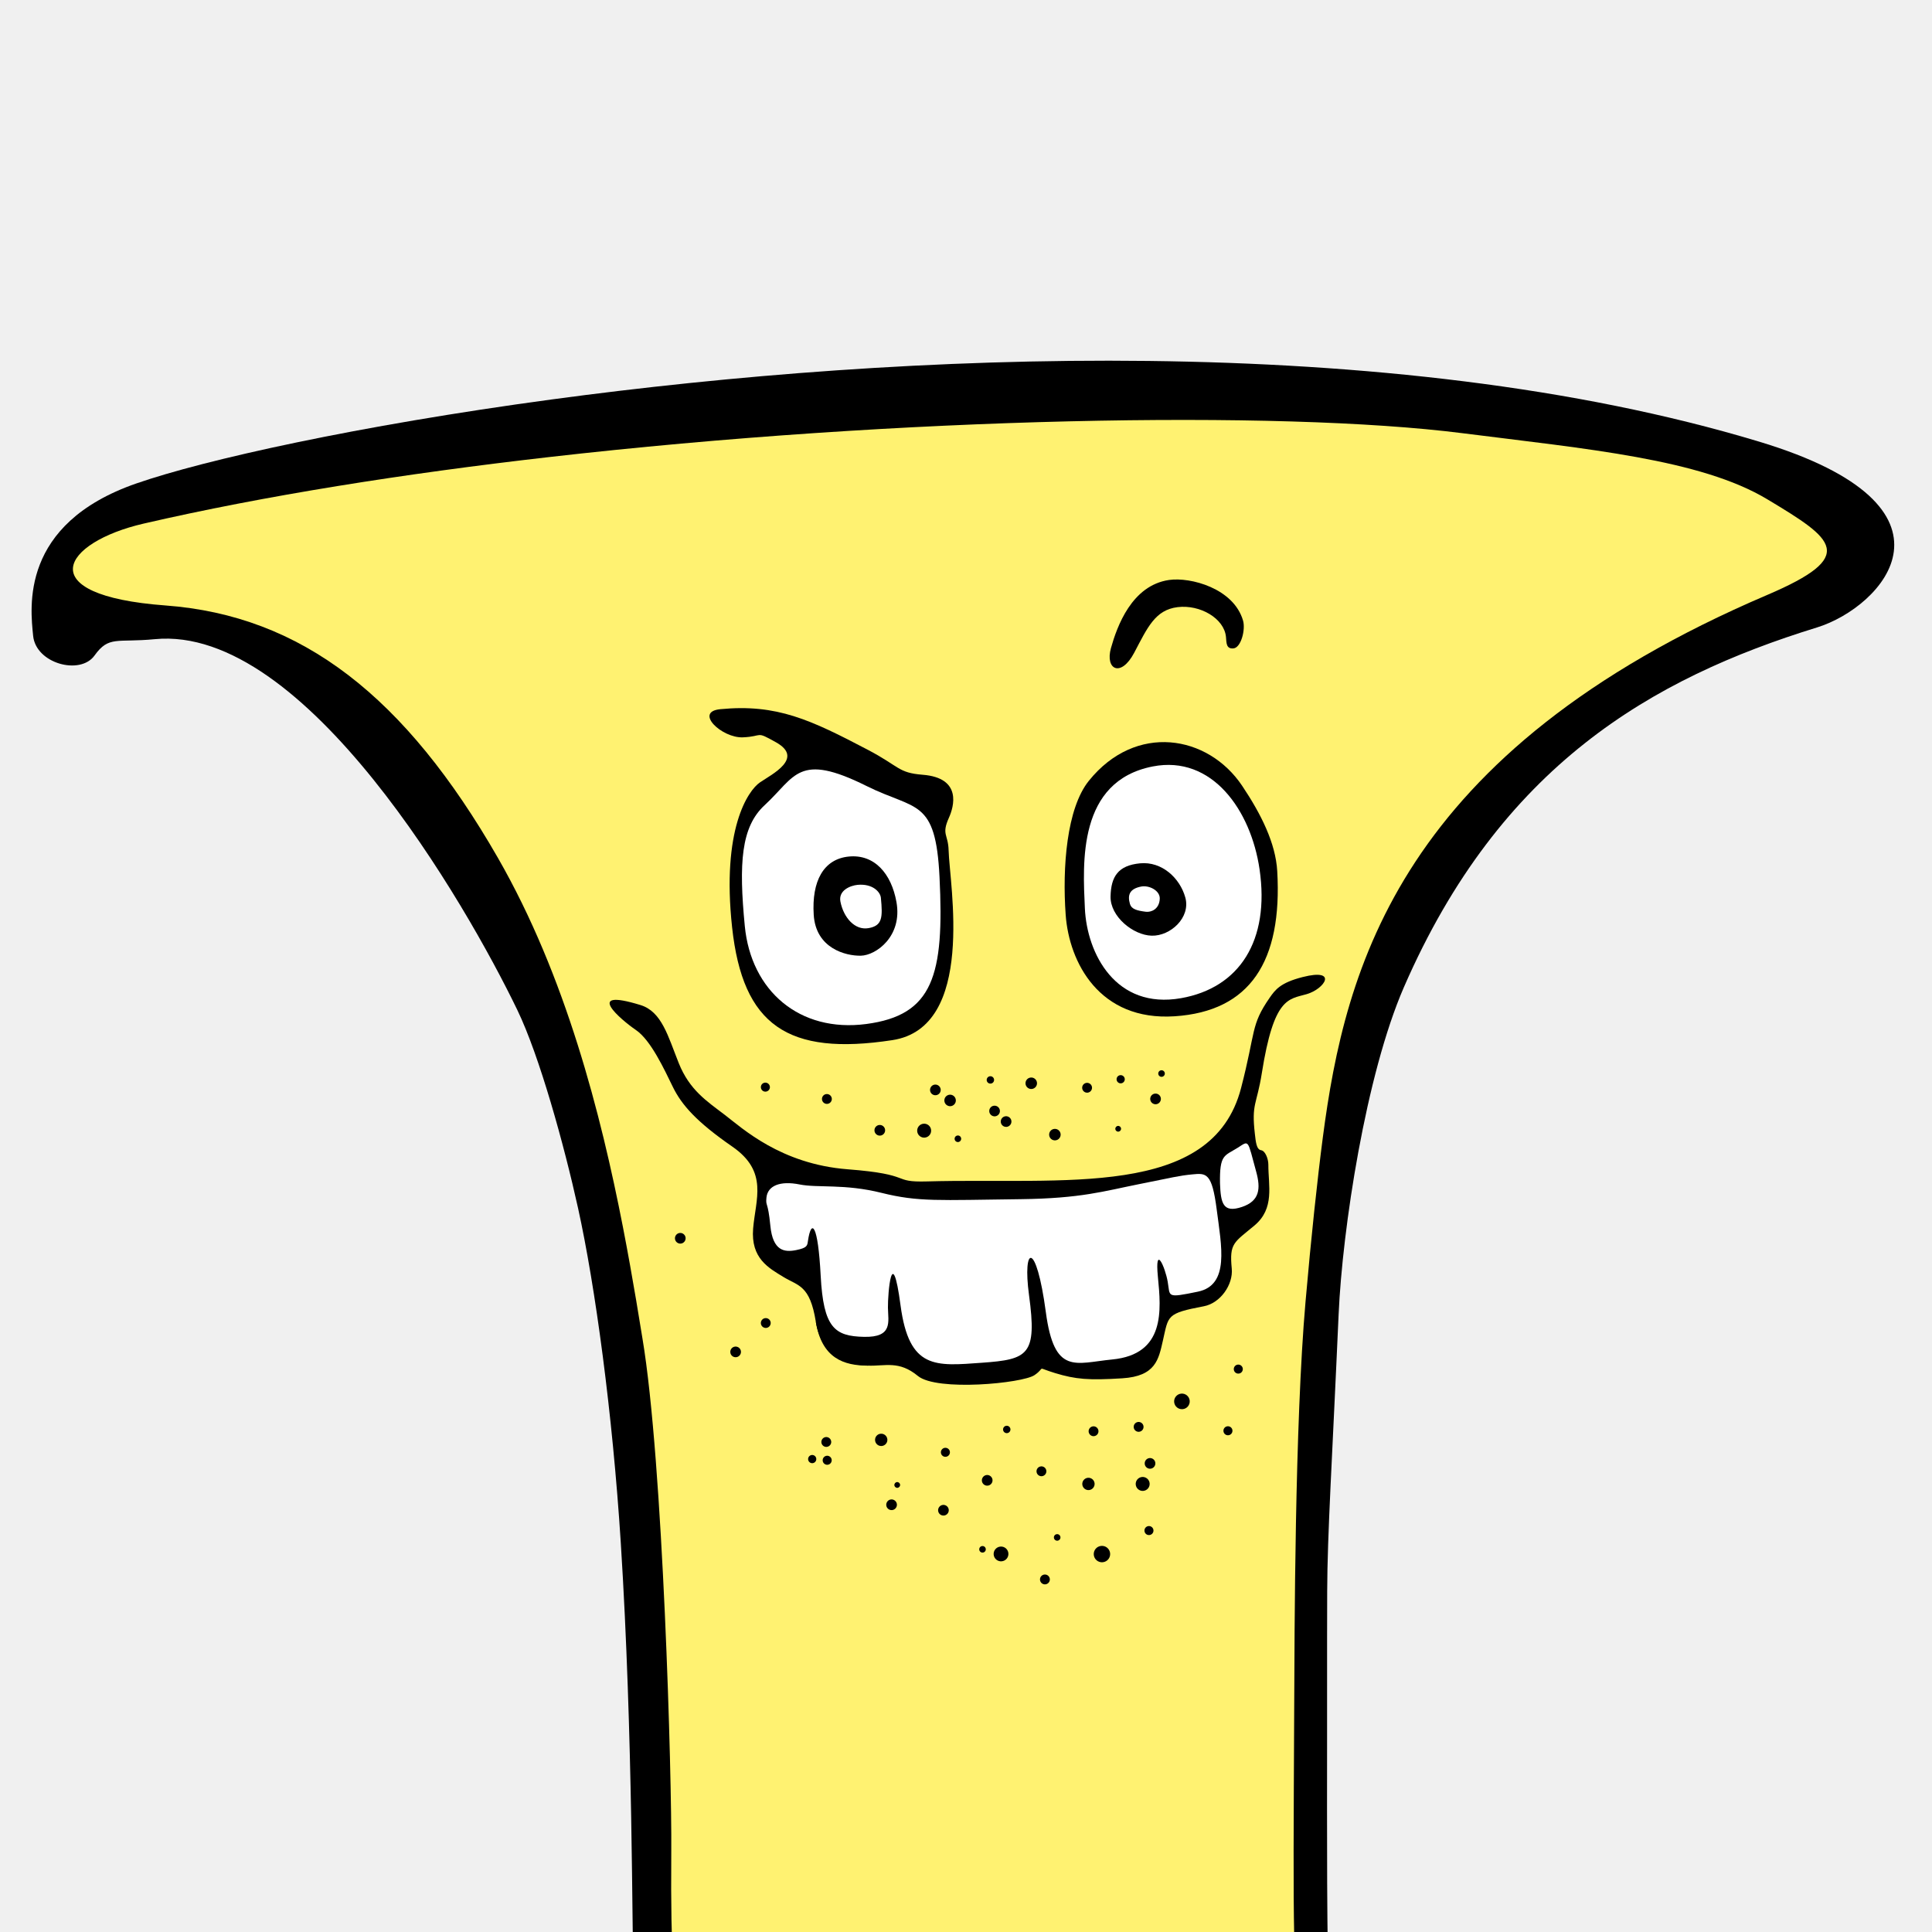
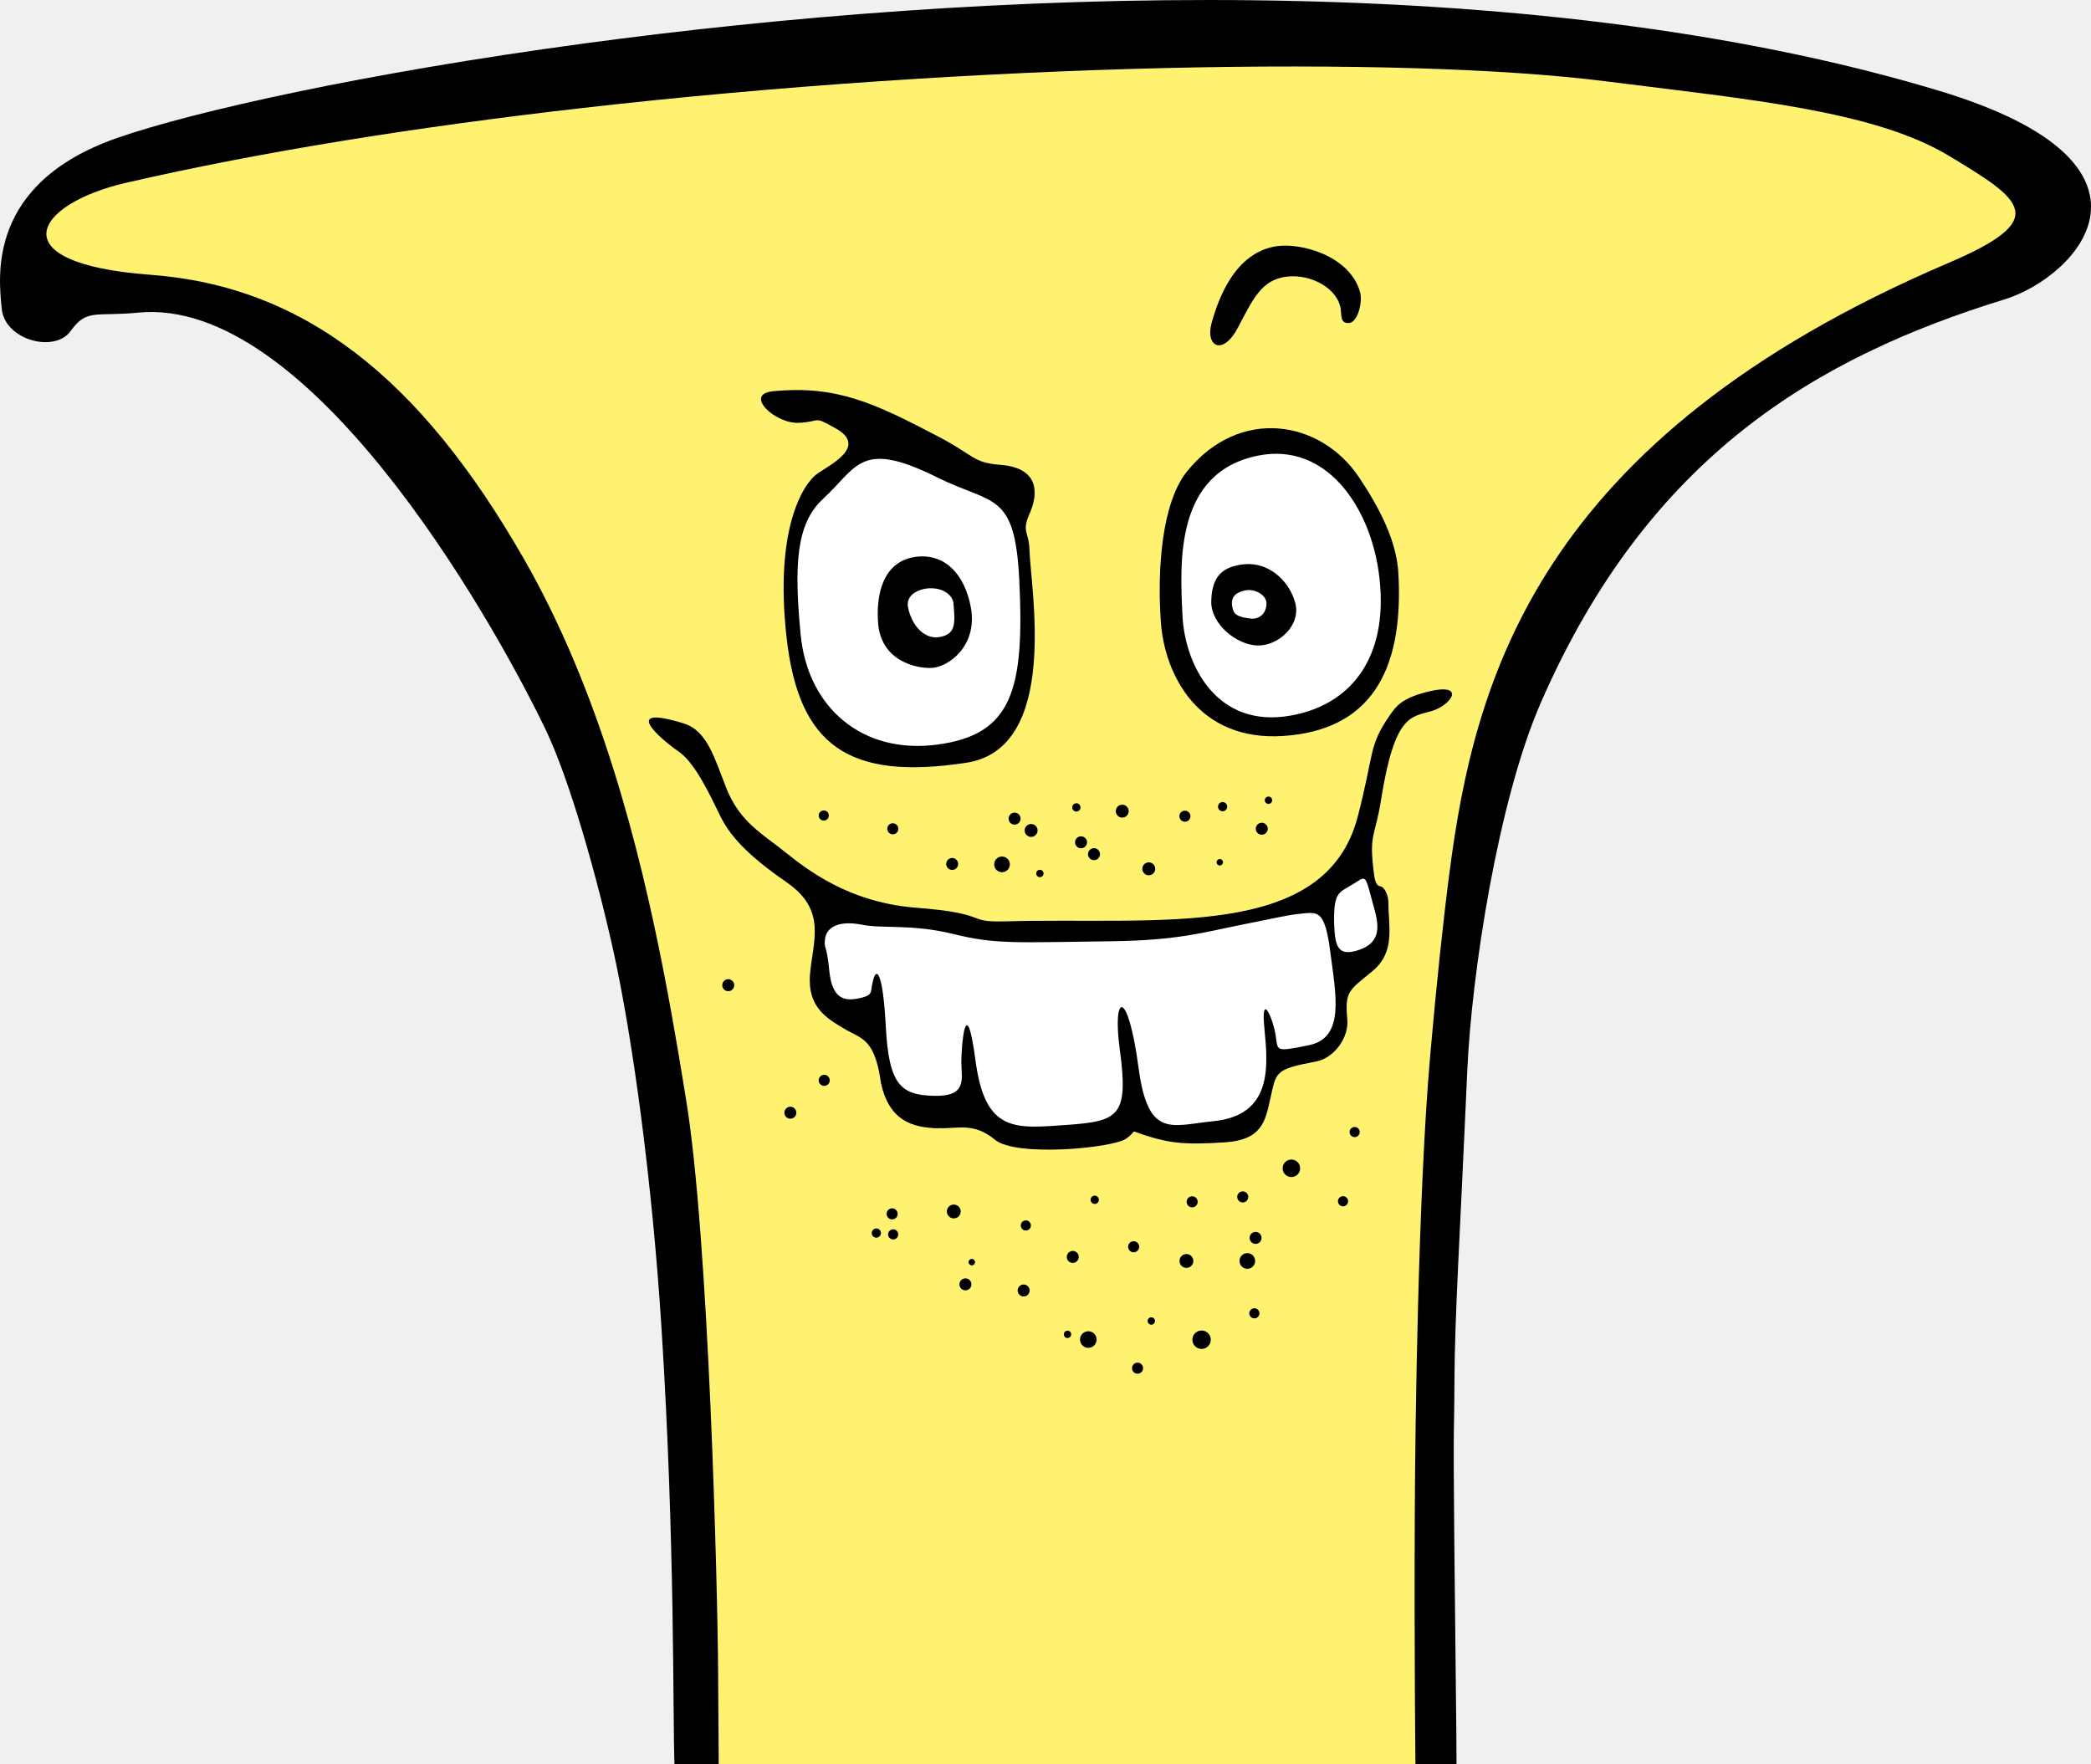
- <svg xmlns="http://www.w3.org/2000/svg" version="1.1" id="Layer_1" x="0px" y="0px" width="208px" height="208px" viewBox="0 0 208 208" enable-background="new 0 0 208 208" xml:space="preserve">
-   <path d="M68.208,213.083c-0.177-4.79-0.047-26.16-1.375-47c-0.888-13.943-2.754-27.646-4.596-35.999  c-1.509-6.841-4.151-16.395-6.542-21.349c-5.5-11.397-22.839-41.49-39.031-39.921c-4.106,0.396-4.937-0.401-6.486,1.758  c-1.549,2.16-6.321,0.864-6.611-2.122c-0.289-2.986-1.482-12.023,11.096-16.396c7.318-2.544,23.772-6.218,44.742-9.05  c37.794-5.104,90.253-7.463,130.013,4.552c23.286,7.037,13.237,17.825,6.206,19.994c-17.803,5.493-34.103,14.893-44.474,38.719  c-4.108,9.439-6.628,26.051-7.034,35.242c-0.69,15.635-1.213,23.647-1.231,29.821c-0.016,5.262-0.008,2.897-0.011,15.558  c-0.005,20.778-0.22,44.694,2.71,52.069" />
-   <path fill="#FFF271" d="M125.334,216.083c-0.062-0.242,14.068-4.283,14-7.667c-0.105-5.253-0.062-11.042,0-24.542  c0.037-8.079,0.06-30.472,1.22-43.738h-72.04c0.233,1.406,0.446,2.724,0.653,3.963c2.228,13.295,3.166,47.295,3.103,55.108  c-0.101,12.568,0.414,13.888,0.395,14.5L125.334,216.083z M140.554,140.138c0.599-6.873,1.275-13.195,1.865-17.702  c2.387-18.22,8.287-41.491,47.842-58.385c9.822-4.195,7.208-5.973,0.007-10.298c-7.2-4.326-19.361-5.409-32.839-7.117  c-19.662-2.492-60.365-1.77-98.396,2.582c-15.509,1.773-30.563,4.148-43.575,7.154c-8.745,2.02-12.313,7.723,2.361,8.813  c14.674,1.09,25.816,9.806,35.788,27.176c7.303,12.721,11.09,27.602,13.459,39.75c0.556,2.854,1.03,5.56,1.45,8.026H140.554z" />
+ <svg xmlns="http://www.w3.org/2000/svg" version="1.1" id="Layer_1" x="0px" y="0px" width="200.533px" height="169.167px" viewBox="0 0 200.533 169.167" enable-background="new 0 0 200.533 169.167" xml:space="preserve">
+   <path d="M64.683,169.167c-0.177-4.79,0.078-21.077-1.25-41.917c-0.888-13.943-2.754-27.646-4.596-35.999  c-1.509-6.841-4.151-16.395-6.542-21.349c-5.5-11.397-22.839-41.49-39.031-39.921c-4.106,0.396-4.937-0.401-6.486,1.758  c-1.549,2.16-6.321,0.864-6.611-2.122c-0.289-2.986-1.482-12.023,11.096-16.396c7.318-2.544,23.772-6.218,44.742-9.05  c37.794-5.104,90.253-7.463,130.013,4.552c23.286,7.037,13.237,17.825,6.206,19.994c-17.803,5.493-34.103,14.893-44.474,38.719  c-4.108,9.439-6.628,26.051-7.034,35.242c-0.69,15.635-1.213,23.647-1.231,29.821c-0.016,5.262-0.137,2.898-0.011,15.558  c0.21,21.11,0.179,14.906,0.21,21.11" />
+   <path fill="#FFF271" d="M118.516,169.167c2.75,0,17.229,0,17.229,0s-0.125-10.729-0.062-24.229  c0.037-8.079,0.311-30.368,1.471-43.633h-72.04c0.233,1.406,0.446,2.724,0.653,3.963c2.228,13.295,3.058,47.295,3.103,55.108  c0.05,8.792,0.069,8.179,0.05,8.792H118.516z M137.153,101.304c0.599-6.873,1.275-13.195,1.865-17.702  c2.387-18.22,8.287-41.491,47.842-58.385c9.822-4.195,7.208-5.973,0.007-10.298c-7.2-4.326-19.361-5.409-32.839-7.117  c-19.662-2.492-60.365-1.77-98.396,2.582c-15.509,1.773-30.563,4.148-43.575,7.154c-8.745,2.02-12.313,7.723,2.361,8.813  c14.674,1.09,25.816,9.806,35.788,27.176c7.303,12.721,11.09,27.602,13.459,39.75c0.556,2.854,1.03,5.56,1.45,8.026H137.153z" />
  <g id="Detaljer">
    <g id="Vänster_öga">
-       <path d="M77.548,76.352c6.097-0.591,9.728,1.147,15.87,4.365c3.44,1.802,3.247,2.483,5.911,2.693    c4.304,0.336,3.348,3.482,2.834,4.623c-0.826,1.838-0.079,1.766-0.035,3.52c0.092,3.625,2.977,19.052-6.059,20.429    c-11.262,1.717-16.102-1.579-17.25-12.143c-1.149-10.563,1.712-14.734,3.008-15.613c1.296-0.879,4.771-2.597,1.717-4.31    c-2.268-1.274-1.316-0.626-3.568-0.534C77.725,79.475,74.686,76.629,77.548,76.352z" />
-       <path fill="#FFFFFF" d="M93.294,84.622c5.316,2.647,7.435,1.297,7.855,9.789c0.526,10.622-0.693,14.886-7.885,15.834    c-7.193,0.947-12.402-3.571-13.078-10.538c-0.654-6.762-0.41-10.672,2.131-13.016C85.66,83.604,85.903,80.943,93.294,84.622z" />
-       <path d="M96.514,97.12c0.659,3.693-2.207,5.739-3.836,5.771c-1.63,0.032-4.849-0.786-5.073-4.405    c-0.226-3.62,1.051-6.005,3.787-6.271C94.129,91.951,95.964,94.034,96.514,97.12z" />
-       <path fill="#FFFFFF" d="M94.836,96.654c0.205,2.115,0.165,2.999-1.315,3.268c-1.481,0.269-2.697-1.125-3.039-2.845    c-0.244-1.232,1.088-1.738,1.834-1.812C93.952,95.107,94.776,96.033,94.836,96.654z" />
+       <path d="M74.148,37.519c6.097-0.591,9.728,1.147,15.87,4.365c3.44,1.802,3.247,2.483,5.911,2.693    c4.304,0.336,3.348,3.482,2.834,4.623c-0.826,1.838-0.079,1.766-0.035,3.52c0.092,3.625,2.977,19.052-6.059,20.429    c-11.262,1.717-16.102-1.579-17.25-12.143c-1.149-10.563,1.712-14.734,3.008-15.613c1.296-0.879,4.771-2.597,1.717-4.31    c-2.268-1.274-1.316-0.626-3.568-0.534C74.325,40.642,71.286,37.795,74.148,37.519z" />
+       <path fill="#FFFFFF" d="M89.894,45.789c5.316,2.647,7.435,1.297,7.855,9.789c0.526,10.622-0.693,14.886-7.885,15.834    c-7.193,0.947-12.402-3.571-13.078-10.538c-0.654-6.762-0.41-10.672,2.131-13.016C82.26,44.771,82.503,42.11,89.894,45.789z" />
+       <path d="M93.113,58.287c0.659,3.693-2.207,5.739-3.836,5.771c-1.63,0.032-4.849-0.786-5.073-4.405    c-0.226-3.62,1.051-6.005,3.787-6.271C90.729,53.118,92.563,55.201,93.113,58.287z" />
+       <path fill="#FFFFFF" d="M91.436,57.821c0.205,2.115,0.165,2.999-1.315,3.268c-1.481,0.269-2.697-1.125-3.039-2.845    c-0.244-1.232,1.088-1.738,1.834-1.812C90.552,56.274,91.376,57.2,91.436,57.821z" />
    </g>
    <g id="Höger_öga">
-       <path d="M137.507,93.776c0.567,9.74-2.932,15.104-11.043,15.637c-8.111,0.535-11.363-5.806-11.732-10.918    c-0.37-5.113,0.105-11.466,2.494-14.433c5.045-6.266,12.826-4.951,16.504,0.536C135.784,87.664,137.333,90.778,137.507,93.776z" />
-       <path fill="#FFFFFF" d="M124.108,82.516c6.41-1.249,10.574,4.754,11.496,11.068c1.121,7.678-2.153,12.767-8.45,13.88    c-7.034,1.242-10.135-4.795-10.356-9.672C116.577,92.916,116.003,84.095,124.108,82.516z" />
-       <path d="M127.61,96.619c0.604,2.167-1.605,4.174-3.62,4.117c-2.015-0.056-4.471-2.078-4.427-4.217    c0.044-2.14,0.807-3.344,3.17-3.573C125.097,92.718,127.032,94.54,127.61,96.619z" />
-       <path fill="#FFFFFF" d="M124.861,96.76c-0.052,1.13-0.925,1.471-1.497,1.401c-1-0.124-1.556-0.297-1.714-0.84    c-0.282-0.977-0.032-1.629,1.2-1.873C123.708,95.276,124.901,95.877,124.861,96.76z" />
-       <path d="M125.869,62.439c2.292-0.329,6.95,0.894,7.959,4.378c0.283,0.978-0.22,2.91-1.03,2.989c-0.808,0.078-0.75-0.618-0.81-1.24    c-0.192-1.991-2.788-3.498-5.208-3.201c-2.421,0.298-3.24,2.198-4.673,4.912c-1.433,2.713-3.153,1.812-2.499-0.512    S121.843,63.019,125.869,62.439z" />
+       <path d="M134.106,54.943c0.567,9.74-2.932,15.104-11.043,15.637c-8.111,0.535-11.363-5.806-11.732-10.918    c-0.37-5.113,0.105-11.466,2.494-14.433c5.045-6.266,12.826-4.951,16.504,0.536C132.384,48.831,133.933,51.945,134.106,54.943z" />
+       <path fill="#FFFFFF" d="M120.708,43.683c6.41-1.249,10.574,4.754,11.496,11.068c1.121,7.678-2.153,12.767-8.45,13.88    c-7.034,1.242-10.135-4.795-10.356-9.672C113.177,54.083,112.603,45.261,120.708,43.683z" />
+       <path d="M124.21,57.786c0.604,2.167-1.605,4.174-3.62,4.117c-2.015-0.056-4.471-2.078-4.427-4.217    c0.044-2.14,0.807-3.344,3.17-3.573C121.696,53.884,123.632,55.707,124.21,57.786z" />
+       <path fill="#FFFFFF" d="M121.461,57.926c-0.052,1.13-0.925,1.471-1.497,1.401c-1-0.124-1.556-0.297-1.714-0.84    c-0.282-0.977-0.032-1.629,1.2-1.873C120.308,56.443,121.501,57.043,121.461,57.926z" />
+       <path d="M122.469,23.606c2.292-0.329,6.95,0.894,7.959,4.378c0.283,0.978-0.22,2.91-1.03,2.989c-0.808,0.078-0.75-0.618-0.81-1.24    c-0.192-1.991-2.788-3.498-5.208-3.201c-2.421,0.298-3.24,2.198-4.673,4.912c-1.433,2.713-3.153,1.812-2.499-0.512    S118.442,24.185,122.469,23.606z" />
    </g>
-     <path id="Skäggstubb" d="M116.985,116.581c0.292-0.028,0.553,0.185,0.58,0.477c0.027,0.291-0.186,0.551-0.477,0.579   s-0.551-0.187-0.579-0.478S116.695,116.608,116.985,116.581z M110.409,116.683c0.033,0.341,0.336,0.59,0.676,0.557   c0.341-0.033,0.59-0.335,0.557-0.676c-0.033-0.34-0.336-0.589-0.676-0.556S110.376,116.343,110.409,116.683z M107.745,120.804   c0.031,0.314,0.312,0.546,0.627,0.516c0.315-0.031,0.547-0.312,0.517-0.627c-0.031-0.316-0.312-0.548-0.628-0.517   C107.945,120.206,107.715,120.487,107.745,120.804z M98.747,121.801c0.041,0.412,0.406,0.715,0.82,0.675s0.717-0.407,0.676-0.82   c-0.039-0.413-0.407-0.716-0.82-0.676C99.009,121.02,98.708,121.388,98.747,121.801z M101.672,118.534   c0.032,0.34,0.336,0.59,0.676,0.557c0.341-0.033,0.589-0.336,0.556-0.676c-0.033-0.341-0.334-0.59-0.675-0.557   S101.639,118.193,101.672,118.534z M100.131,117.396c0.03,0.315,0.312,0.547,0.627,0.516c0.315-0.03,0.548-0.311,0.517-0.627   c-0.031-0.314-0.312-0.547-0.627-0.517C100.331,116.8,100.101,117.081,100.131,117.396z M88.496,118.367   c0.028,0.29,0.288,0.504,0.577,0.477c0.293-0.028,0.507-0.288,0.479-0.579c-0.029-0.291-0.288-0.505-0.58-0.478   C88.681,117.815,88.467,118.075,88.496,118.367z M94.147,121.743c0.03,0.316,0.312,0.547,0.627,0.516   c0.315-0.029,0.547-0.311,0.516-0.626c-0.029-0.315-0.311-0.548-0.627-0.517C94.348,121.146,94.116,121.429,94.147,121.743z    M123.835,118.365c0.03,0.315,0.312,0.546,0.627,0.517c0.315-0.031,0.547-0.312,0.517-0.628c-0.031-0.315-0.312-0.548-0.628-0.517   C124.035,117.769,123.804,118.05,123.835,118.365z M112.954,122.213c0.033,0.341,0.336,0.59,0.676,0.557   c0.341-0.033,0.59-0.335,0.557-0.677c-0.033-0.339-0.335-0.589-0.676-0.556C113.171,121.57,112.921,121.872,112.954,122.213z    M106.505,119.667c0.031,0.315,0.311,0.546,0.627,0.517c0.314-0.031,0.547-0.312,0.517-0.627s-0.313-0.547-0.628-0.517   C106.704,119.07,106.474,119.352,106.505,119.667z M72.668,133.369c0.031,0.315,0.312,0.546,0.627,0.517   c0.316-0.031,0.548-0.312,0.517-0.628c-0.03-0.314-0.312-0.547-0.628-0.517C72.869,132.772,72.638,133.054,72.668,133.369z    M81.916,142.489c0.028,0.29,0.288,0.504,0.579,0.476c0.291-0.027,0.505-0.288,0.477-0.578c-0.027-0.292-0.287-0.506-0.58-0.478   C82.103,141.938,81.888,142.197,81.916,142.489z M78.626,145.601c0.03,0.316,0.311,0.548,0.627,0.517   c0.314-0.03,0.547-0.312,0.518-0.626c-0.031-0.316-0.313-0.548-0.628-0.517C78.826,145.004,78.595,145.286,78.626,145.601z    M87.003,157.128c0.023,0.243,0.239,0.421,0.482,0.397c0.242-0.023,0.42-0.239,0.396-0.482s-0.238-0.421-0.482-0.397   C87.157,156.669,86.979,156.886,87.003,157.128z M88.431,155.295c0.029,0.291,0.288,0.505,0.579,0.477   c0.292-0.028,0.506-0.289,0.478-0.579c-0.028-0.291-0.289-0.506-0.58-0.478C88.617,154.744,88.403,155.003,88.431,155.295z    M88.571,157.259c0.027,0.267,0.264,0.463,0.531,0.438c0.268-0.026,0.463-0.264,0.438-0.531c-0.026-0.267-0.264-0.463-0.531-0.438   C88.742,156.754,88.547,156.992,88.571,157.259z M94.212,155.08c0.035,0.364,0.359,0.631,0.725,0.596   c0.363-0.036,0.631-0.36,0.596-0.724c-0.037-0.364-0.36-0.631-0.725-0.596C94.442,154.391,94.176,154.715,94.212,155.08z    M101.299,156.402c0.026,0.268,0.263,0.463,0.53,0.437s0.464-0.263,0.438-0.53c-0.025-0.267-0.264-0.463-0.531-0.437   S101.272,156.136,101.299,156.402z M96.288,159.902c0.018,0.17,0.17,0.294,0.34,0.278c0.17-0.017,0.294-0.169,0.277-0.339   s-0.168-0.294-0.338-0.278C96.397,159.581,96.272,159.731,96.288,159.902z M95.416,162.059c0.03,0.316,0.312,0.547,0.627,0.517   s0.548-0.312,0.517-0.627s-0.312-0.548-0.628-0.518C95.616,161.462,95.386,161.744,95.416,162.059z M100.999,162.647   c0.031,0.316,0.311,0.547,0.627,0.517c0.314-0.03,0.547-0.312,0.517-0.626c-0.03-0.316-0.312-0.548-0.628-0.518   C101.2,162.051,100.969,162.333,100.999,162.647z M105.426,166.835c0.019,0.193,0.19,0.336,0.385,0.316   c0.195-0.018,0.337-0.19,0.318-0.385c-0.019-0.195-0.191-0.337-0.386-0.318C105.549,166.468,105.407,166.64,105.426,166.835z    M106.979,167.375c0.042,0.437,0.432,0.758,0.869,0.715c0.438-0.042,0.757-0.432,0.715-0.869c-0.043-0.438-0.431-0.757-0.867-0.714   C107.259,166.549,106.938,166.938,106.979,167.375z M107.991,153.933c0.022,0.219,0.217,0.379,0.436,0.358   c0.219-0.021,0.379-0.216,0.357-0.434c-0.021-0.22-0.215-0.379-0.435-0.358C108.132,153.521,107.971,153.714,107.991,153.933z    M111.594,158.451c0.028,0.291,0.288,0.505,0.579,0.477c0.291-0.029,0.505-0.288,0.477-0.579c-0.027-0.292-0.288-0.506-0.58-0.477   C111.78,157.899,111.565,158.16,111.594,158.451z M105.71,159.429c0.031,0.316,0.312,0.547,0.627,0.516   c0.316-0.029,0.548-0.311,0.517-0.627c-0.03-0.314-0.312-0.547-0.627-0.517C105.911,158.832,105.68,159.114,105.71,159.429z    M117.204,154.14c0.028,0.291,0.287,0.505,0.578,0.477c0.292-0.028,0.506-0.288,0.477-0.578c-0.027-0.292-0.287-0.506-0.578-0.479   C117.39,153.589,117.175,153.848,117.204,154.14z M122.056,153.67c0.029,0.291,0.289,0.505,0.578,0.476   c0.293-0.027,0.507-0.288,0.479-0.577c-0.027-0.292-0.288-0.507-0.58-0.479C122.241,153.118,122.027,153.378,122.056,153.67z    M132.832,147.445c0.026,0.267,0.263,0.463,0.53,0.437c0.268-0.025,0.463-0.263,0.438-0.531c-0.026-0.267-0.265-0.463-0.531-0.437   C133.001,146.94,132.806,147.178,132.832,147.445z M123.241,157.604c0.03,0.316,0.311,0.548,0.626,0.517   c0.316-0.031,0.548-0.312,0.517-0.627c-0.029-0.315-0.312-0.547-0.627-0.518C123.441,157.008,123.21,157.289,123.241,157.604z    M122.274,159.834c0.04,0.413,0.406,0.715,0.82,0.675c0.412-0.04,0.716-0.407,0.676-0.82s-0.408-0.716-0.821-0.676   S122.234,159.421,122.274,159.834z M116.522,159.825c0.036,0.364,0.36,0.632,0.725,0.596c0.364-0.035,0.631-0.359,0.596-0.724   s-0.359-0.632-0.725-0.597C116.755,159.137,116.487,159.461,116.522,159.825z M123.214,164.828c0.025,0.268,0.263,0.463,0.53,0.437   c0.267-0.026,0.464-0.263,0.438-0.53c-0.026-0.267-0.265-0.463-0.531-0.437C123.382,164.324,123.188,164.562,123.214,164.828z    M117.757,167.398c0.048,0.485,0.479,0.84,0.965,0.793s0.841-0.478,0.794-0.964c-0.048-0.486-0.478-0.842-0.966-0.794   C118.064,166.48,117.71,166.912,117.757,167.398z M131.718,154.083c0.025,0.268,0.262,0.463,0.529,0.437   c0.268-0.025,0.463-0.263,0.438-0.53c-0.026-0.267-0.264-0.462-0.53-0.437C131.886,153.579,131.691,153.816,131.718,154.083z    M126.411,150.955c0.045,0.462,0.455,0.8,0.918,0.755c0.461-0.044,0.799-0.455,0.754-0.917c-0.045-0.461-0.455-0.799-0.916-0.754   S126.367,150.494,126.411,150.955z M120.077,121.555c0.016,0.17,0.168,0.295,0.338,0.278s0.295-0.168,0.277-0.339   c-0.016-0.17-0.167-0.294-0.337-0.278C120.186,121.233,120.061,121.385,120.077,121.555z M124.7,115.612   c0.02,0.194,0.191,0.336,0.385,0.318c0.195-0.019,0.338-0.192,0.319-0.386c-0.019-0.195-0.192-0.337-0.387-0.318   S124.681,115.417,124.7,115.612z M81.918,117.088c0.026,0.269,0.263,0.464,0.53,0.438c0.267-0.026,0.463-0.263,0.438-0.531   c-0.027-0.267-0.265-0.462-0.531-0.437C82.087,116.583,81.892,116.821,81.918,117.088z M106.229,116.304   c0.021,0.218,0.217,0.379,0.436,0.356c0.219-0.021,0.379-0.216,0.357-0.434c-0.021-0.219-0.216-0.379-0.435-0.358   C106.37,115.89,106.208,116.085,106.229,116.304z M102.776,122.634c0.018,0.194,0.19,0.338,0.385,0.318   c0.194-0.019,0.336-0.191,0.318-0.386c-0.02-0.195-0.191-0.337-0.387-0.317C102.898,122.268,102.757,122.439,102.776,122.634z    M120.214,116.235c0.023,0.243,0.24,0.421,0.482,0.397s0.42-0.239,0.396-0.482s-0.239-0.421-0.482-0.397   C120.368,115.776,120.19,115.992,120.214,116.235z M111.968,170.094c0.029,0.291,0.287,0.505,0.578,0.477   c0.293-0.027,0.507-0.288,0.479-0.579c-0.029-0.292-0.289-0.505-0.58-0.477S111.939,169.803,111.968,170.094z M113.464,165.554   c0.019,0.194,0.191,0.336,0.386,0.317c0.194-0.02,0.337-0.191,0.317-0.386c-0.019-0.194-0.19-0.337-0.385-0.317   C113.587,165.186,113.445,165.358,113.464,165.554z" />
+     <path id="Skäggstubb" d="M113.585,77.748c0.292-0.028,0.553,0.185,0.58,0.477c0.027,0.291-0.186,0.551-0.477,0.579   s-0.551-0.187-0.579-0.478S113.295,77.775,113.585,77.748z M107.009,77.849c0.033,0.341,0.336,0.59,0.676,0.557   c0.341-0.033,0.59-0.335,0.557-0.676c-0.033-0.34-0.336-0.589-0.676-0.556S106.976,77.509,107.009,77.849z M104.345,81.97   c0.031,0.314,0.312,0.546,0.627,0.516c0.315-0.031,0.547-0.312,0.517-0.627c-0.031-0.316-0.312-0.548-0.628-0.517   C104.545,81.373,104.314,81.654,104.345,81.97z M95.347,82.967c0.041,0.412,0.406,0.715,0.82,0.675s0.717-0.407,0.676-0.82   c-0.039-0.413-0.407-0.716-0.82-0.676C95.608,82.186,95.308,82.554,95.347,82.967z M98.271,79.701   c0.032,0.34,0.336,0.59,0.676,0.557c0.341-0.033,0.589-0.336,0.556-0.676c-0.033-0.341-0.334-0.59-0.675-0.557   S98.238,79.36,98.271,79.701z M96.73,78.563c0.03,0.315,0.312,0.547,0.627,0.516c0.315-0.03,0.548-0.311,0.517-0.627   c-0.031-0.314-0.312-0.547-0.627-0.517C96.931,77.966,96.7,78.248,96.73,78.563z M85.096,79.534   c0.028,0.29,0.288,0.504,0.577,0.477c0.293-0.028,0.507-0.288,0.479-0.579c-0.029-0.291-0.288-0.505-0.58-0.478   C85.28,78.982,85.066,79.242,85.096,79.534z M90.747,82.91c0.03,0.316,0.312,0.547,0.627,0.516   c0.315-0.029,0.547-0.311,0.516-0.626c-0.029-0.315-0.311-0.548-0.627-0.517C90.947,82.313,90.716,82.595,90.747,82.91z    M120.435,79.532c0.03,0.315,0.312,0.546,0.627,0.517c0.315-0.031,0.547-0.312,0.517-0.628c-0.031-0.315-0.312-0.548-0.628-0.517   C120.635,78.935,120.403,79.216,120.435,79.532z M109.554,83.379c0.033,0.341,0.336,0.59,0.676,0.557   c0.341-0.033,0.59-0.335,0.557-0.677c-0.033-0.339-0.335-0.589-0.676-0.556C109.771,82.737,109.521,83.039,109.554,83.379z    M103.104,80.833c0.031,0.315,0.311,0.546,0.627,0.517c0.314-0.031,0.547-0.312,0.517-0.627s-0.313-0.547-0.628-0.517   C103.304,80.237,103.073,80.518,103.104,80.833z M69.268,94.536c0.031,0.315,0.312,0.546,0.627,0.517   c0.316-0.031,0.548-0.312,0.517-0.628c-0.03-0.314-0.312-0.547-0.628-0.517C69.469,93.939,69.238,94.22,69.268,94.536z    M78.516,103.656c0.028,0.29,0.288,0.504,0.579,0.476c0.291-0.027,0.505-0.288,0.477-0.578c-0.027-0.292-0.287-0.506-0.58-0.478   C78.702,103.104,78.487,103.364,78.516,103.656z M75.226,106.767c0.03,0.316,0.311,0.548,0.627,0.517   c0.314-0.03,0.547-0.312,0.518-0.626c-0.031-0.316-0.313-0.548-0.628-0.517C75.426,106.17,75.195,106.453,75.226,106.767z    M83.603,118.294c0.023,0.243,0.239,0.421,0.482,0.397c0.242-0.023,0.42-0.239,0.396-0.482s-0.238-0.421-0.482-0.397   C83.757,117.835,83.579,118.052,83.603,118.294z M85.03,116.461c0.029,0.291,0.288,0.505,0.579,0.477   c0.292-0.028,0.506-0.289,0.478-0.579c-0.028-0.291-0.289-0.506-0.58-0.478C85.217,115.911,85.003,116.169,85.03,116.461z    M85.171,118.425c0.027,0.267,0.264,0.463,0.531,0.438c0.268-0.026,0.463-0.264,0.438-0.531c-0.026-0.267-0.264-0.463-0.531-0.438   C85.342,117.92,85.146,118.159,85.171,118.425z M90.812,116.247c0.035,0.364,0.359,0.631,0.725,0.596   c0.363-0.036,0.631-0.36,0.596-0.724c-0.037-0.364-0.36-0.631-0.725-0.596C91.042,115.557,90.775,115.881,90.812,116.247z    M97.898,117.569c0.026,0.268,0.263,0.463,0.53,0.437s0.464-0.263,0.438-0.53c-0.025-0.267-0.264-0.463-0.531-0.437   S97.872,117.302,97.898,117.569z M92.888,121.069c0.018,0.17,0.17,0.294,0.34,0.278c0.17-0.017,0.294-0.169,0.277-0.339   s-0.168-0.294-0.338-0.278C92.997,120.748,92.872,120.898,92.888,121.069z M92.016,123.225c0.03,0.316,0.312,0.547,0.627,0.517   s0.548-0.312,0.517-0.627s-0.312-0.548-0.628-0.518C92.216,122.628,91.985,122.911,92.016,123.225z M97.599,123.814   c0.031,0.316,0.311,0.547,0.627,0.517c0.314-0.03,0.547-0.312,0.517-0.626c-0.03-0.316-0.312-0.548-0.628-0.518   C97.8,123.217,97.568,123.5,97.599,123.814z M102.025,128.001c0.019,0.193,0.19,0.336,0.385,0.316   c0.195-0.018,0.337-0.19,0.318-0.385c-0.019-0.195-0.191-0.337-0.386-0.318C102.148,127.634,102.007,127.806,102.025,128.001z    M103.579,128.542c0.042,0.437,0.432,0.758,0.869,0.715c0.438-0.042,0.757-0.432,0.715-0.869c-0.043-0.438-0.431-0.757-0.867-0.714   C103.858,127.715,103.537,128.104,103.579,128.542z M104.591,115.099c0.022,0.219,0.217,0.379,0.436,0.358   c0.219-0.021,0.379-0.216,0.357-0.434c-0.021-0.22-0.215-0.379-0.435-0.358C104.731,114.687,104.57,114.88,104.591,115.099z    M108.193,119.618c0.028,0.291,0.288,0.505,0.579,0.477c0.291-0.029,0.505-0.288,0.477-0.579c-0.027-0.292-0.288-0.506-0.58-0.477   C108.38,119.066,108.165,119.327,108.193,119.618z M102.31,120.595c0.031,0.316,0.312,0.547,0.627,0.516   c0.316-0.029,0.548-0.311,0.517-0.627c-0.03-0.314-0.312-0.547-0.627-0.517C102.511,119.999,102.279,120.281,102.31,120.595z    M113.804,115.306c0.028,0.291,0.287,0.505,0.578,0.477c0.292-0.028,0.506-0.288,0.477-0.578c-0.027-0.292-0.287-0.506-0.578-0.479   C113.989,114.755,113.774,115.014,113.804,115.306z M118.655,114.836c0.029,0.291,0.289,0.505,0.578,0.476   c0.293-0.027,0.507-0.288,0.479-0.577c-0.027-0.292-0.288-0.507-0.58-0.479C118.841,114.285,118.627,114.544,118.655,114.836z    M129.432,108.612c0.026,0.267,0.263,0.463,0.53,0.437c0.268-0.025,0.463-0.263,0.438-0.531c-0.026-0.267-0.265-0.463-0.531-0.437   C129.601,108.107,129.405,108.344,129.432,108.612z M119.841,118.771c0.03,0.316,0.311,0.548,0.626,0.517   c0.316-0.031,0.548-0.312,0.517-0.627c-0.029-0.315-0.312-0.547-0.627-0.518C120.041,118.174,119.81,118.456,119.841,118.771z    M118.874,121c0.04,0.413,0.406,0.715,0.82,0.675c0.412-0.04,0.716-0.407,0.676-0.82s-0.408-0.716-0.821-0.676   S118.834,120.587,118.874,121z M113.122,120.992c0.036,0.364,0.36,0.632,0.725,0.596c0.364-0.035,0.631-0.359,0.596-0.724   s-0.359-0.632-0.725-0.597C113.354,120.303,113.087,120.627,113.122,120.992z M119.813,125.995c0.025,0.268,0.263,0.463,0.53,0.437   c0.267-0.026,0.464-0.263,0.438-0.53c-0.026-0.267-0.265-0.463-0.531-0.437C119.981,125.491,119.787,125.728,119.813,125.995z    M114.356,128.565c0.048,0.485,0.479,0.84,0.965,0.793s0.841-0.478,0.794-0.964c-0.048-0.486-0.478-0.842-0.966-0.794   C114.664,127.647,114.31,128.079,114.356,128.565z M128.317,115.25c0.025,0.268,0.262,0.463,0.529,0.437   c0.268-0.025,0.463-0.263,0.438-0.53c-0.026-0.267-0.264-0.462-0.53-0.437C128.485,114.746,128.291,114.983,128.317,115.25z    M123.011,112.122c0.045,0.462,0.455,0.8,0.918,0.755c0.461-0.044,0.799-0.455,0.754-0.917c-0.045-0.461-0.455-0.799-0.916-0.754   S122.967,111.661,123.011,112.122z M116.677,82.721c0.016,0.17,0.168,0.295,0.338,0.278s0.295-0.168,0.277-0.339   c-0.016-0.17-0.167-0.294-0.337-0.278C116.785,82.4,116.66,82.551,116.677,82.721z M121.3,76.779   c0.02,0.194,0.191,0.336,0.385,0.318c0.195-0.019,0.338-0.192,0.319-0.386c-0.019-0.195-0.192-0.337-0.387-0.318   S121.28,76.583,121.3,76.779z M78.518,78.254c0.026,0.269,0.263,0.464,0.53,0.438c0.267-0.026,0.463-0.263,0.438-0.531   c-0.027-0.267-0.265-0.462-0.531-0.437C78.687,77.75,78.491,77.988,78.518,78.254z M102.829,77.47   c0.021,0.218,0.217,0.379,0.436,0.356c0.219-0.021,0.379-0.216,0.357-0.434c-0.021-0.219-0.216-0.379-0.435-0.358   C102.97,77.056,102.808,77.251,102.829,77.47z M99.376,83.8c0.018,0.194,0.19,0.338,0.385,0.318   c0.194-0.019,0.336-0.191,0.318-0.386c-0.02-0.195-0.191-0.337-0.387-0.317C99.498,83.434,99.356,83.606,99.376,83.8z    M116.813,77.402c0.023,0.243,0.24,0.421,0.482,0.397s0.42-0.239,0.396-0.482s-0.239-0.421-0.482-0.397   C116.968,76.943,116.79,77.159,116.813,77.402z M108.567,131.26c0.029,0.291,0.287,0.505,0.578,0.477   c0.293-0.027,0.507-0.288,0.479-0.579c-0.029-0.292-0.289-0.505-0.58-0.477S108.539,130.969,108.567,131.26z M110.063,126.72   c0.019,0.194,0.191,0.336,0.386,0.317c0.194-0.02,0.337-0.191,0.317-0.386c-0.019-0.194-0.19-0.337-0.385-0.317   C110.187,126.352,110.045,126.525,110.063,126.72z" />
    <g id="Mun">
-       <path d="M68.954,108.204c2.296,0.704,2.963,3.355,4.123,6.257s3.035,4.102,4.933,5.55c1.899,1.448,6.042,5.317,13.253,5.875    c7.212,0.557,4.597,1.418,8.54,1.307c14.654-0.415,30.703,1.923,33.812-10.057c1.605-6.182,1.01-6.731,3.078-9.718    c0.605-0.875,1.162-1.619,3.551-2.228c3.848-0.979,2.385,1.276,0.43,1.842c-1.953,0.566-3.527,0.296-4.826,8.505    c-0.547,3.444-1.129,3.249-0.748,6.54c0.096,0.828,0.162,1.681,0.672,1.756c0.451,0.067,0.781,0.93,0.779,1.558    c-0.006,2.249,0.707,4.704-1.5,6.55c-2.207,1.847-2.707,1.883-2.44,4.632c0.169,1.742-1.238,3.725-2.998,4.058    c-4.069,0.771-3.796,0.996-4.414,3.693c-0.459,2.009-0.758,3.841-4.378,4.065c-3.619,0.227-5.013,0.109-7.213-0.557    c-2.199-0.666-0.943-0.662-2.238,0.217c-1.297,0.879-10.504,1.771-12.551,0.086c-2.047-1.685-3.492-1.043-5.383-1.11    c-1.89-0.068-4.973-0.774-5.606-4.732c-0.636-3.957-1.879-3.836-3.481-4.811c-1.601-0.975-3.528-2.007-3.267-5.21    c0.259-3.164,1.667-6.127-2.237-8.825c-3.859-2.668-5.459-4.495-6.398-6.413s-2.372-5.045-3.986-6.144    C66.847,109.79,62.741,106.295,68.954,108.204z" />
-       <path d="M93.437,147.024c-2.573,0-4.973-0.774-5.606-4.732" />
-       <path fill="#FFFFFF" d="M109.911,129.103c6.504-0.081,8.957-0.868,12.653-1.604c3.696-0.734,4.308-0.92,5.8-1.064    c1.493-0.145,2.115-0.204,2.625,3.765s1.418,8.15-2.029,8.862c-3.447,0.711-2.963,0.538-3.244-1.067    c-0.28-1.606-1.404-4.134-1.056-0.526c0.351,3.608,0.808,8.336-4.915,8.892c-3.981,0.385-6.236,1.733-7.148-5.085    c-1.044-7.808-2.533-7.16-1.811-1.834c0.877,6.445-0.084,6.916-5.071,7.272c-4.989,0.358-7.839,0.761-8.763-6.183    c-0.924-6.944-1.377-1.249-1.356,0.257c0.021,1.505,0.562,3.21-2.585,3.138c-3.146-0.071-4.361-0.958-4.656-6.58    c-0.293-5.624-1.01-6.162-1.369-3.762c-0.075,0.51-0.051,0.759-1.283,1.004s-2.501,0.116-2.766-2.621    c-0.266-2.736-0.521-2.041-0.42-3.036c0.129-1.269,1.455-1.835,3.568-1.412c1.965,0.393,4.825-0.091,8.814,0.903    C98.89,129.416,101.005,129.211,109.911,129.103z" />
-       <path fill="#FFFFFF" d="M135.243,126.146c0.497,1.811,0.381,3.144-1.518,3.789c-2.066,0.702-2.299-0.405-2.379-2.533    c-0.053-3.134,0.469-2.935,1.89-3.825C134.513,122.776,134.271,122.598,135.243,126.146z" />
+       <path d="M65.554,69.371c2.296,0.704,2.963,3.355,4.123,6.257s3.035,4.102,4.933,5.55c1.899,1.448,6.042,5.317,13.253,5.875    c7.212,0.557,4.597,1.418,8.54,1.307c14.654-0.415,30.703,1.923,33.812-10.057c1.605-6.182,1.01-6.731,3.078-9.718    c0.605-0.875,1.162-1.619,3.551-2.228c3.848-0.979,2.385,1.276,0.43,1.842c-1.953,0.566-3.527,0.296-4.826,8.505    c-0.547,3.444-1.129,3.249-0.748,6.54c0.096,0.828,0.162,1.681,0.672,1.756c0.451,0.067,0.781,0.93,0.779,1.558    c-0.006,2.249,0.707,4.704-1.5,6.55c-2.207,1.847-2.707,1.883-2.44,4.632c0.169,1.742-1.238,3.725-2.998,4.058    c-4.069,0.771-3.796,0.996-4.414,3.693c-0.459,2.009-0.758,3.841-4.378,4.065c-3.619,0.227-5.013,0.109-7.213-0.557    c-2.199-0.666-0.943-0.662-2.238,0.217c-1.297,0.879-10.504,1.771-12.551,0.086c-2.047-1.685-3.492-1.043-5.383-1.11    c-1.89-0.068-4.973-0.774-5.606-4.732c-0.636-3.957-1.879-3.836-3.481-4.811c-1.601-0.975-3.528-2.007-3.267-5.21    c0.259-3.164,1.667-6.127-2.237-8.825c-3.859-2.668-5.459-4.495-6.398-6.413s-2.372-5.045-3.986-6.144    C63.447,70.957,59.341,67.461,65.554,69.371z" />
+       <path d="M90.036,108.191c-2.573,0-4.973-0.774-5.606-4.732" />
+       <path fill="#FFFFFF" d="M106.511,90.269c6.504-0.081,8.957-0.868,12.653-1.604c3.696-0.734,4.308-0.92,5.8-1.064    c1.493-0.145,2.115-0.204,2.625,3.765s1.418,8.15-2.029,8.862c-3.447,0.711-2.963,0.538-3.244-1.067    c-0.28-1.606-1.404-4.134-1.056-0.526c0.351,3.608,0.808,8.336-4.915,8.892c-3.981,0.385-6.236,1.733-7.148-5.085    c-1.044-7.808-2.533-7.16-1.811-1.834c0.877,6.445-0.084,6.916-5.071,7.272c-4.989,0.358-7.839,0.761-8.763-6.183    c-0.924-6.944-1.377-1.249-1.356,0.257c0.021,1.505,0.562,3.21-2.585,3.138c-3.146-0.071-4.361-0.958-4.656-6.58    c-0.293-5.624-1.01-6.162-1.369-3.762c-0.075,0.51-0.051,0.759-1.283,1.004s-2.501,0.116-2.766-2.621    c-0.266-2.736-0.521-2.041-0.42-3.036c0.129-1.269,1.455-1.835,3.568-1.412c1.965,0.393,4.825-0.091,8.814,0.903    C95.489,90.583,97.604,90.377,106.511,90.269z" />
+       <path fill="#FFFFFF" d="M131.843,87.312c0.497,1.811,0.381,3.144-1.518,3.789c-2.066,0.702-2.299-0.405-2.379-2.533    c-0.053-3.134,0.469-2.935,1.89-3.825C131.112,83.943,130.871,83.764,131.843,87.312z" />
    </g>
  </g>
+   <g>
+ </g>
+   <g>
+ </g>
+   <g>
+ </g>
+   <g>
+ </g>
+   <g>
+ </g>
+   <g>
+ </g>
</svg>
